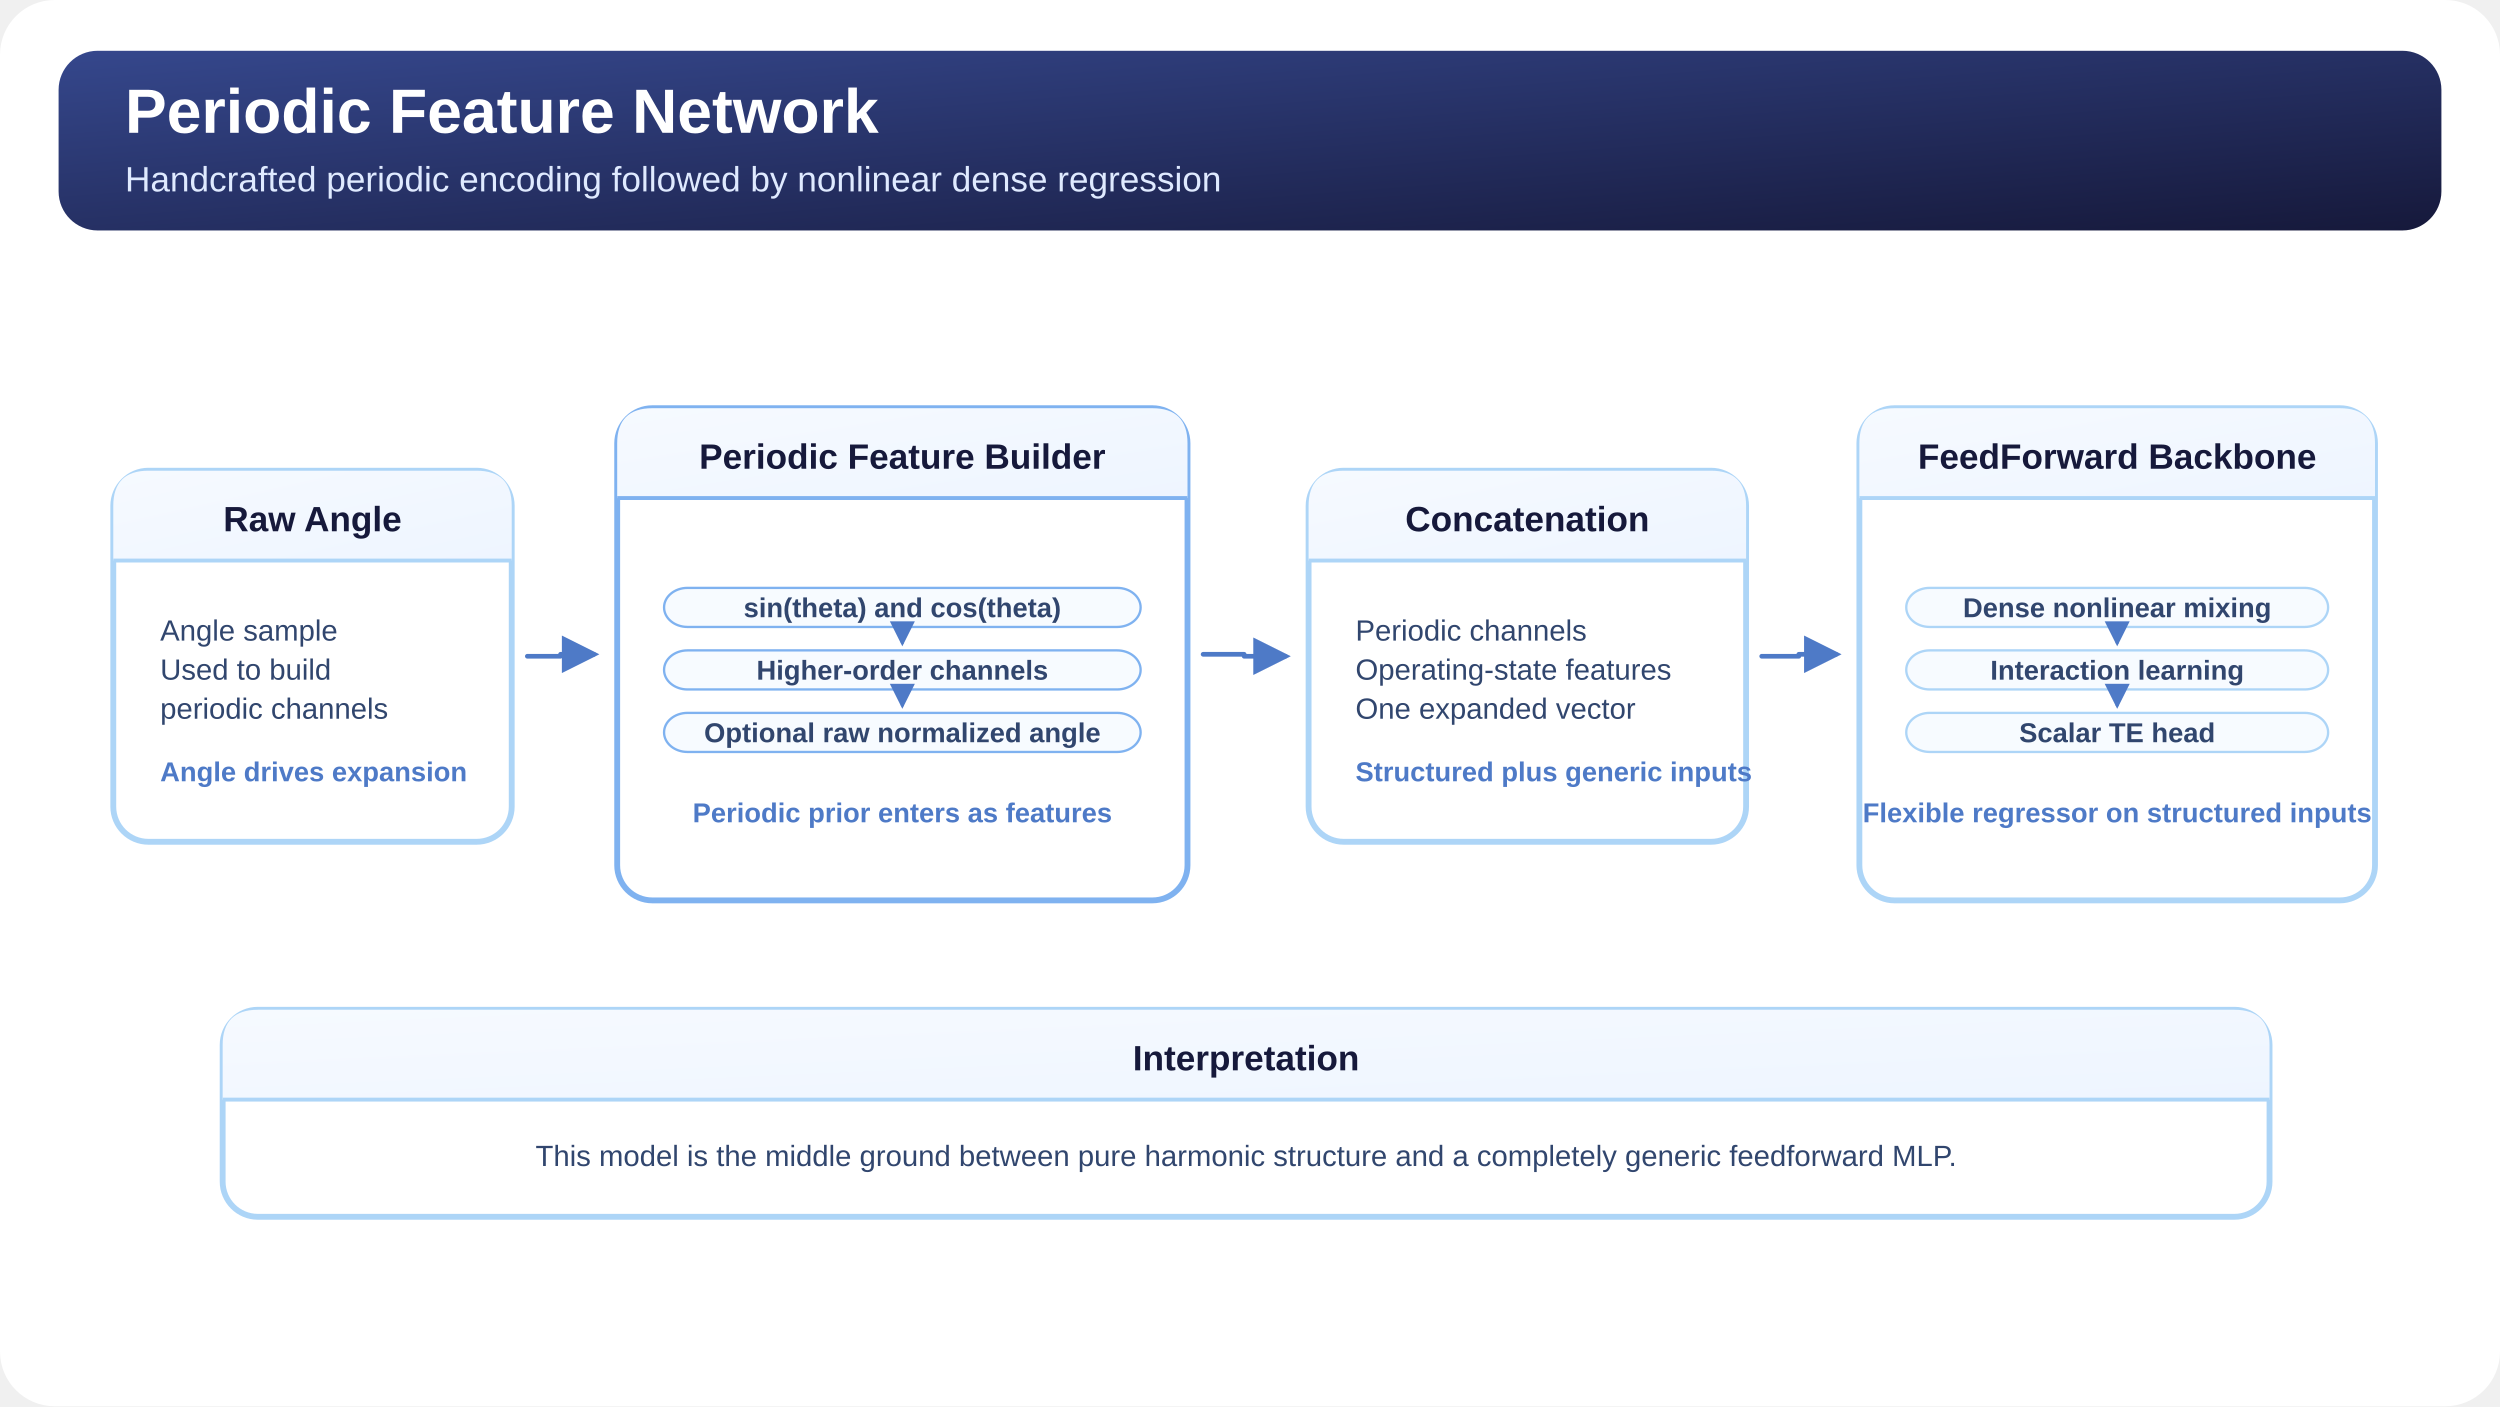
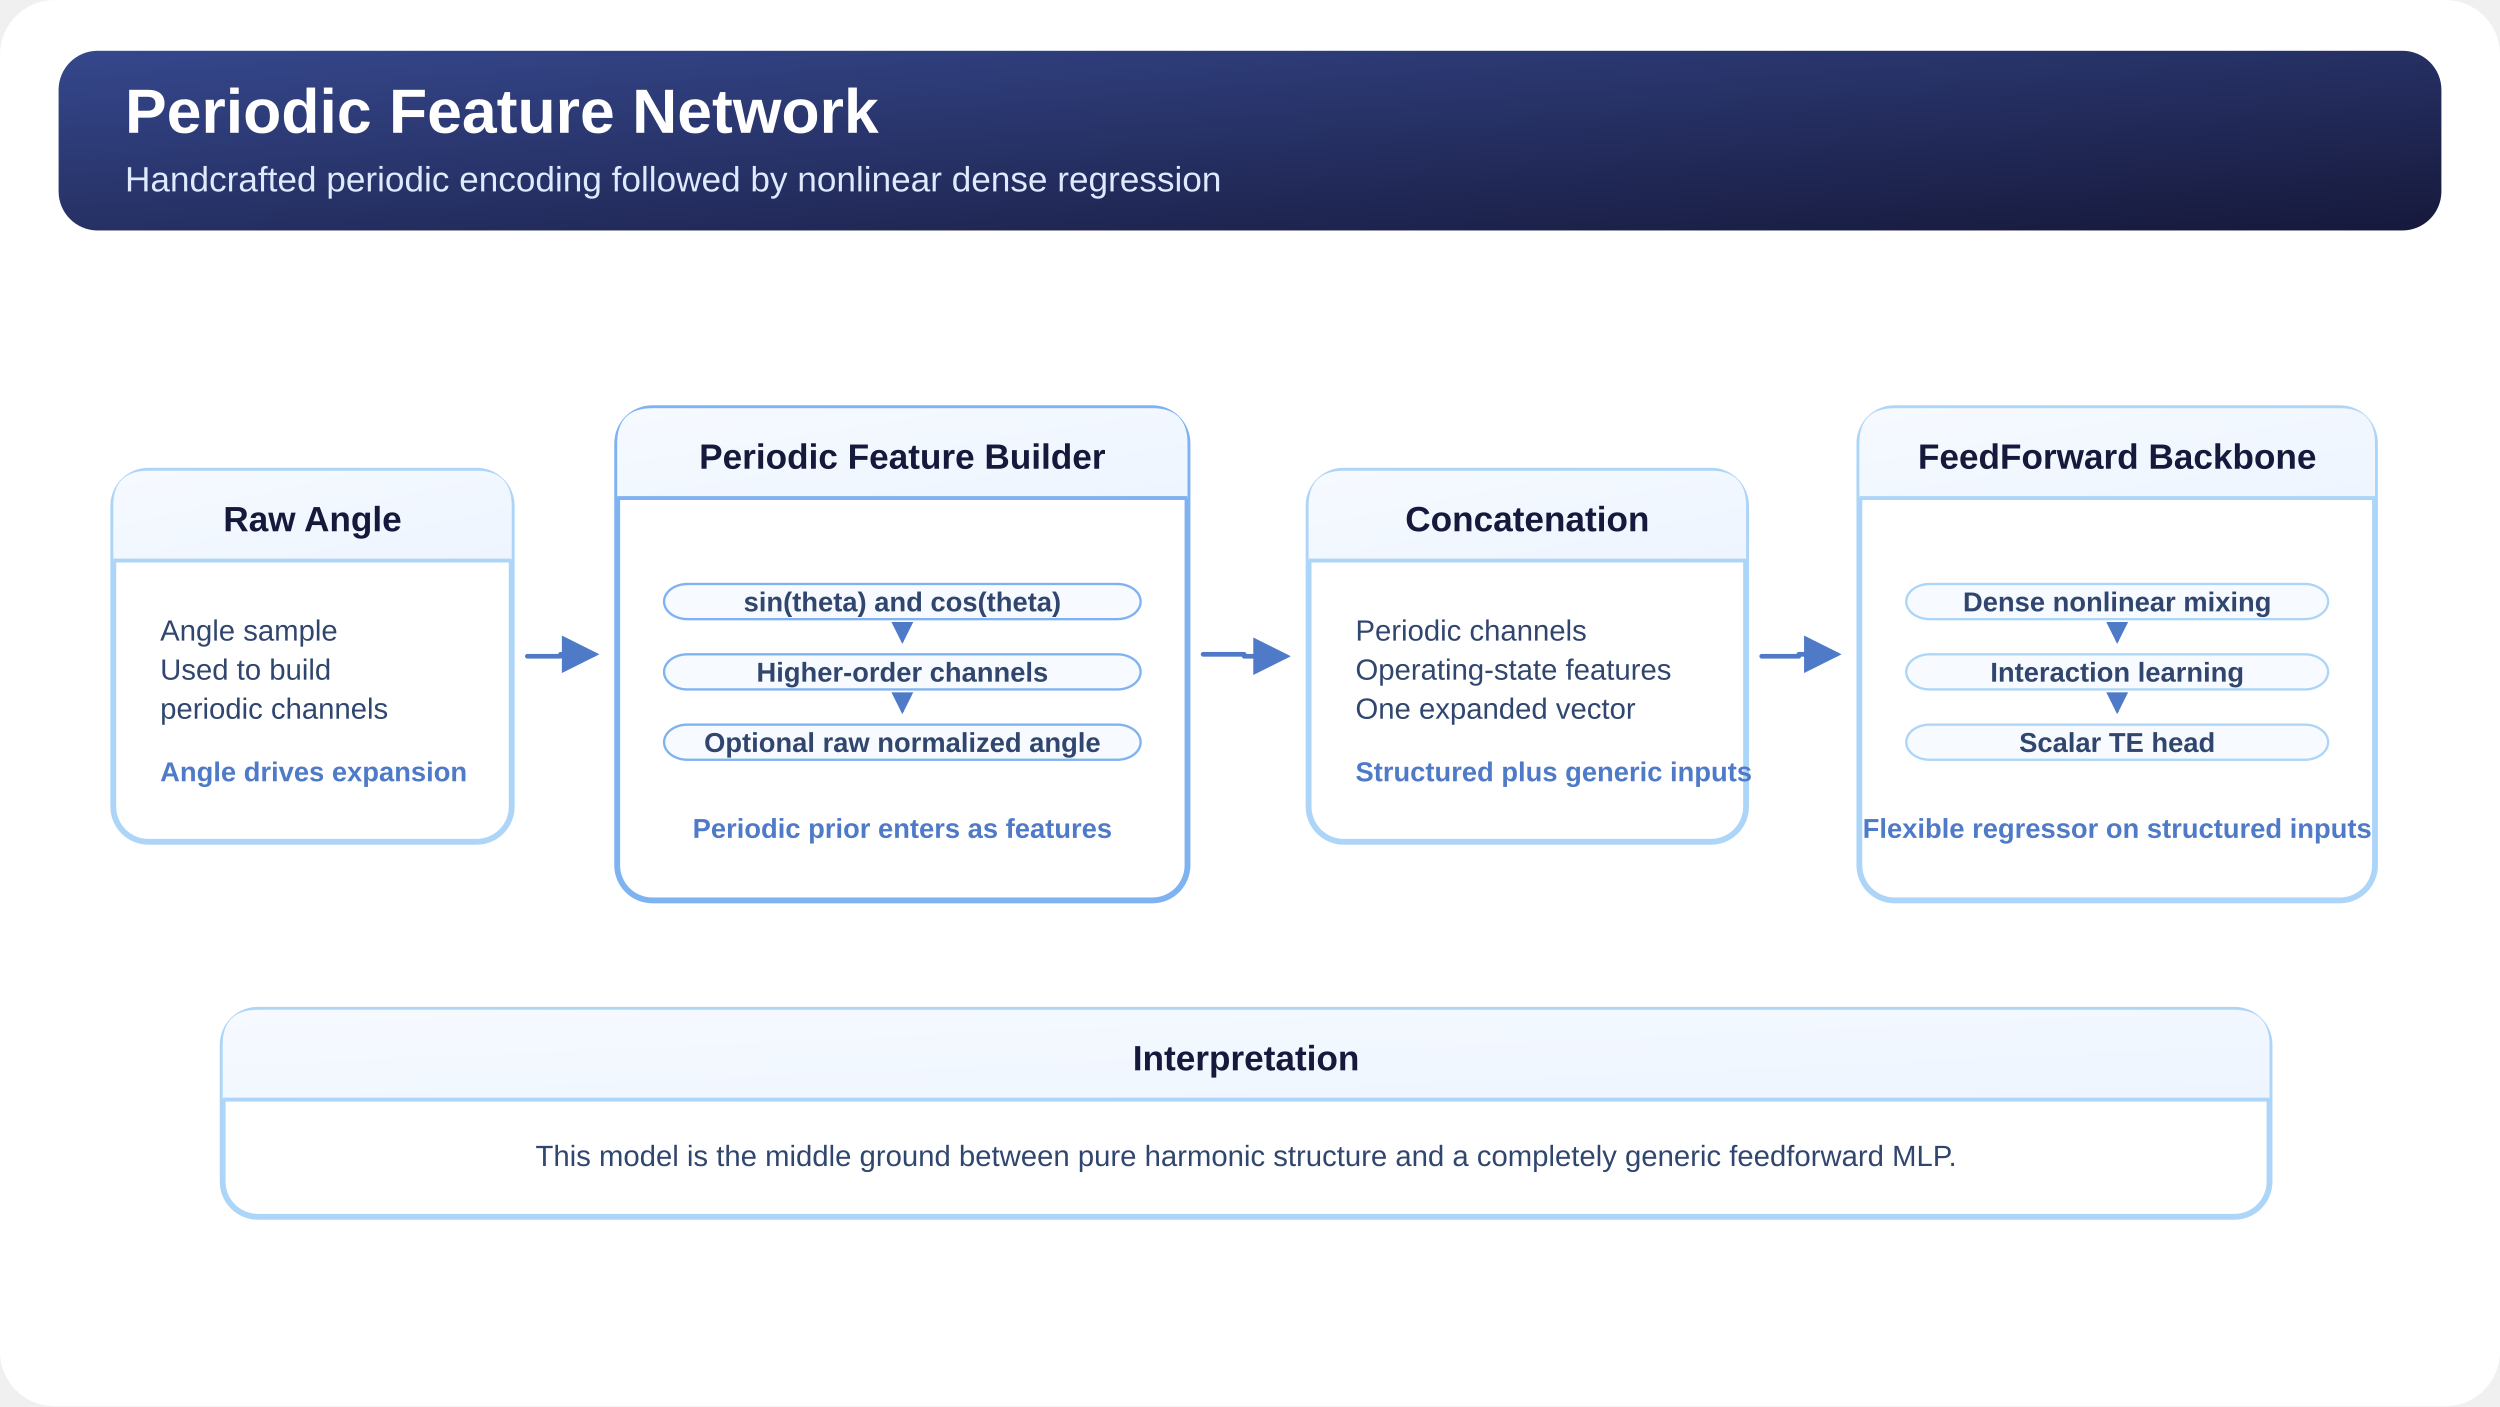
<svg xmlns="http://www.w3.org/2000/svg" width="1280" height="720" viewBox="0 0 1280 720" role="img" aria-labelledby="title desc">
  <defs>
    <linearGradient id="canvas_header" x1="0" y1="0" x2="1" y2="1">
      <stop offset="0%" stop-color="#35478C" />
      <stop offset="100%" stop-color="#16193B" />
    </linearGradient>
    <linearGradient id="card_header" x1="0" y1="0" x2="1" y2="1">
      <stop offset="0%" stop-color="#F6FAFF" />
      <stop offset="100%" stop-color="#EEF5FF" />
    </linearGradient>
    <marker id="arrow_head" markerWidth="8" markerHeight="8" refX="6.8" refY="4" orient="auto" markerUnits="strokeWidth">
      <path d="M0,0 L8,4 L0,8 Z" fill="#4E7AC7" />
    </marker>
    <style>
      .canvas-title { font: 700 32px 'Segoe UI', Arial, sans-serif; fill: #ffffff; }
      .canvas-subtitle { font: 500 18px 'Segoe UI', Arial, sans-serif; fill: #dfeaff; }
      .card-title { font: 700 18px 'Segoe UI', Arial, sans-serif; fill: #16193B; }
      .card-text { font: 500 15px 'Segoe UI', Arial, sans-serif; fill: #31466E; }
      .card-note { font: 600 14px 'Segoe UI', Arial, sans-serif; fill: #4E7AC7; }
      .label { font: 700 16px 'Segoe UI', Arial, sans-serif; fill: #16193B; }
      .tiny { font: 600 14px 'Segoe UI', Arial, sans-serif; fill: #4E7AC7; }
      .node-label { font: 700 12px 'Segoe UI', Arial, sans-serif; fill: #16193B; }
      .node-small-label { font: 700 11px 'Segoe UI', Arial, sans-serif; fill: #16193B; }
      .flow-row-text { font: 600 14px 'Segoe UI', Arial, sans-serif; fill: #31466E; }
    </style>
  </defs>
  <rect x="0" y="0" width="1280" height="720" rx="28" fill="#FFFFFF" />
  <rect x="30" y="26" width="1220" height="92" rx="20" fill="url(#canvas_header)" />
  <text x="64" y="68" class="canvas-title">Periodic Feature Network</text>
  <text x="64" y="98" class="canvas-subtitle">Handcrafted periodic encoding followed by nonlinear dense regression</text>
  <g transform="translate(0,53.0)">
    <rect x="58" y="188" width="204" height="190" rx="18" fill="#FFFFFF" stroke="#ADD5F7" stroke-width="3" />
    <path d="M76, 188 H244 Q262, 188 262, 206 V234 H58 V206 Q58, 188 76, 188 Z" fill="url(#card_header)" />
    <line x1="58" y1="234" x2="262" y2="234" stroke="#ADD5F7" stroke-width="2" />
    <text x="160" y="219" text-anchor="middle" class="card-title">Raw Angle</text>
    <text x="82.0" y="275.0" text-anchor="start" class="card-text">Angle sample</text>
    <text x="82.0" y="295.0" text-anchor="start" class="card-text">Used to build</text>
    <text x="82.0" y="315.0" text-anchor="start" class="card-text">periodic channels</text>
    <text x="82.0" y="347.0" text-anchor="start" class="card-note">Angle drives expansion</text>
    <rect x="316" y="156" width="292" height="252" rx="18" fill="#FFFFFF" stroke="#7FB2F0" stroke-width="3" />
    <path d="M334, 156 H590 Q608, 156 608, 174 V202 H316 V174 Q316, 156 334, 156 Z" fill="url(#card_header)" />
    <line x1="316" y1="202" x2="608" y2="202" stroke="#7FB2F0" stroke-width="2" />
    <text x="462.0" y="187" text-anchor="middle" class="card-title">Periodic Feature Builder</text>
-     <rect x="340" y="248.0" width="244" height="20" rx="12" fill="#F7FBFF" stroke="#7FB2F0" stroke-width="1.2" />
-     <text x="462.0" y="263.0" text-anchor="middle" class="flow-row-text">sin(theta) and cos(theta)</text>
-     <line x1="462.0" y1="271.0" x2="462.0" y2="276.0" stroke="#4E7AC7" stroke-width="1.6" stroke-linecap="round" marker-end="url(#arrow_head)" />
-     <rect x="340" y="280.0" width="244" height="20" rx="12" fill="#F7FBFF" stroke="#7FB2F0" stroke-width="1.2" />
-     <text x="462.0" y="295.0" text-anchor="middle" class="flow-row-text">Higher-order channels</text>
-     <line x1="462.0" y1="303.0" x2="462.0" y2="308.0" stroke="#4E7AC7" stroke-width="1.6" stroke-linecap="round" marker-end="url(#arrow_head)" />
-     <rect x="340" y="312.0" width="244" height="20" rx="12" fill="#F7FBFF" stroke="#7FB2F0" stroke-width="1.2" />
-     <text x="462.0" y="327.0" text-anchor="middle" class="flow-row-text">Optional raw normalized angle</text>
-     <text x="462.0" y="368.0" text-anchor="middle" class="card-note">Periodic prior enters as features</text>
+     <rect x="340" y="246.0" width="244" height="18" rx="12" fill="#F7FBFF" stroke="#7FB2F0" stroke-width="1.2" />
+     <text x="462.0" y="260.0" text-anchor="middle" class="flow-row-text">sin(theta) and cos(theta)</text>
+     <line x1="462.0" y1="269.0" x2="462.0" y2="275.0" stroke="#4E7AC7" stroke-width="1.4" stroke-linecap="round" marker-end="url(#arrow_head)" />
+     <rect x="340" y="282.0" width="244" height="18" rx="12" fill="#F7FBFF" stroke="#7FB2F0" stroke-width="1.2" />
+     <text x="462.0" y="296.0" text-anchor="middle" class="flow-row-text">Higher-order channels</text>
+     <line x1="462.0" y1="305.0" x2="462.0" y2="311.0" stroke="#4E7AC7" stroke-width="1.4" stroke-linecap="round" marker-end="url(#arrow_head)" />
+     <rect x="340" y="318.0" width="244" height="18" rx="12" fill="#F7FBFF" stroke="#7FB2F0" stroke-width="1.2" />
+     <text x="462.0" y="332.0" text-anchor="middle" class="flow-row-text">Optional raw normalized angle</text>
+     <text x="462.0" y="376.0" text-anchor="middle" class="card-note">Periodic prior enters as features</text>
    <rect x="670" y="188" width="224" height="190" rx="18" fill="#FFFFFF" stroke="#ADD5F7" stroke-width="3" />
    <path d="M688, 188 H876 Q894, 188 894, 206 V234 H670 V206 Q670, 188 688, 188 Z" fill="url(#card_header)" />
    <line x1="670" y1="234" x2="894" y2="234" stroke="#ADD5F7" stroke-width="2" />
    <text x="782" y="219" text-anchor="middle" class="card-title">Concatenation</text>
    <text x="694.0" y="275.0" text-anchor="start" class="card-text">Periodic channels</text>
    <text x="694.0" y="295.0" text-anchor="start" class="card-text">Operating-state features</text>
    <text x="694.0" y="315.0" text-anchor="start" class="card-text">One expanded vector</text>
    <text x="694.0" y="347.0" text-anchor="start" class="card-note">Structured plus generic inputs</text>
    <rect x="952" y="156" width="264" height="252" rx="18" fill="#FFFFFF" stroke="#ADD5F7" stroke-width="3" />
    <path d="M970, 156 H1198 Q1216, 156 1216, 174 V202 H952 V174 Q952, 156 970, 156 Z" fill="url(#card_header)" />
    <line x1="952" y1="202" x2="1216" y2="202" stroke="#ADD5F7" stroke-width="2" />
    <text x="1084.0" y="187" text-anchor="middle" class="card-title">FeedForward Backbone</text>
-     <rect x="976" y="248.0" width="216" height="20" rx="12" fill="#F7FBFF" stroke="#ADD5F7" stroke-width="1.2" />
-     <text x="1084.0" y="263.0" text-anchor="middle" class="flow-row-text">Dense nonlinear mixing</text>
-     <line x1="1084.0" y1="271.0" x2="1084.0" y2="276.0" stroke="#4E7AC7" stroke-width="1.6" stroke-linecap="round" marker-end="url(#arrow_head)" />
-     <rect x="976" y="280.0" width="216" height="20" rx="12" fill="#F7FBFF" stroke="#ADD5F7" stroke-width="1.2" />
-     <text x="1084.0" y="295.0" text-anchor="middle" class="flow-row-text">Interaction learning</text>
-     <line x1="1084.0" y1="303.0" x2="1084.0" y2="308.0" stroke="#4E7AC7" stroke-width="1.6" stroke-linecap="round" marker-end="url(#arrow_head)" />
-     <rect x="976" y="312.0" width="216" height="20" rx="12" fill="#F7FBFF" stroke="#ADD5F7" stroke-width="1.2" />
-     <text x="1084.0" y="327.0" text-anchor="middle" class="flow-row-text">Scalar TE head</text>
-     <text x="1084.0" y="368.0" text-anchor="middle" class="card-note">Flexible regressor on structured inputs</text>
+     <rect x="976" y="246.0" width="216" height="18" rx="12" fill="#F7FBFF" stroke="#ADD5F7" stroke-width="1.2" />
+     <text x="1084.0" y="260.0" text-anchor="middle" class="flow-row-text">Dense nonlinear mixing</text>
+     <line x1="1084.0" y1="269.0" x2="1084.0" y2="275.0" stroke="#4E7AC7" stroke-width="1.4" stroke-linecap="round" marker-end="url(#arrow_head)" />
+     <rect x="976" y="282.0" width="216" height="18" rx="12" fill="#F7FBFF" stroke="#ADD5F7" stroke-width="1.2" />
+     <text x="1084.0" y="296.0" text-anchor="middle" class="flow-row-text">Interaction learning</text>
+     <line x1="1084.0" y1="305.0" x2="1084.0" y2="311.0" stroke="#4E7AC7" stroke-width="1.4" stroke-linecap="round" marker-end="url(#arrow_head)" />
+     <rect x="976" y="318.0" width="216" height="18" rx="12" fill="#F7FBFF" stroke="#ADD5F7" stroke-width="1.2" />
+     <text x="1084.0" y="332.0" text-anchor="middle" class="flow-row-text">Scalar TE head</text>
+     <text x="1084.0" y="376.0" text-anchor="middle" class="card-note">Flexible regressor on structured inputs</text>
    <path d="M270.0,283.0 L287.0,283.0 L287.0,282.0 L304.0,282.0" fill="none" stroke="#4E7AC7" stroke-width="2.4" stroke-linejoin="round" stroke-linecap="round" marker-end="url(#arrow_head)" />
    <path d="M616.0,282.0 L637.0,282.0 L637.0,283.0 L658.0,283.0" fill="none" stroke="#4E7AC7" stroke-width="2.4" stroke-linejoin="round" stroke-linecap="round" marker-end="url(#arrow_head)" />
    <path d="M902.0,283.0 L921.0,283.0 L921.0,282.0 L940.0,282.0" fill="none" stroke="#4E7AC7" stroke-width="2.4" stroke-linejoin="round" stroke-linecap="round" marker-end="url(#arrow_head)" />
    <rect x="114" y="464" width="1048" height="106" rx="18" fill="#FFFFFF" stroke="#ADD5F7" stroke-width="3" />
    <path d="M132, 464 H1144 Q1162, 464 1162, 482 V510 H114 V482 Q114, 464 132, 464 Z" fill="url(#card_header)" />
    <line x1="114" y1="510" x2="1162" y2="510" stroke="#ADD5F7" stroke-width="2" />
    <text x="638" y="495" text-anchor="middle" class="card-title">Interpretation</text>
    <text x="638.0" y="544.0" text-anchor="middle" class="card-text">This model is the middle ground between pure harmonic structure and a completely generic feedforward MLP.</text>
  </g>
</svg>
